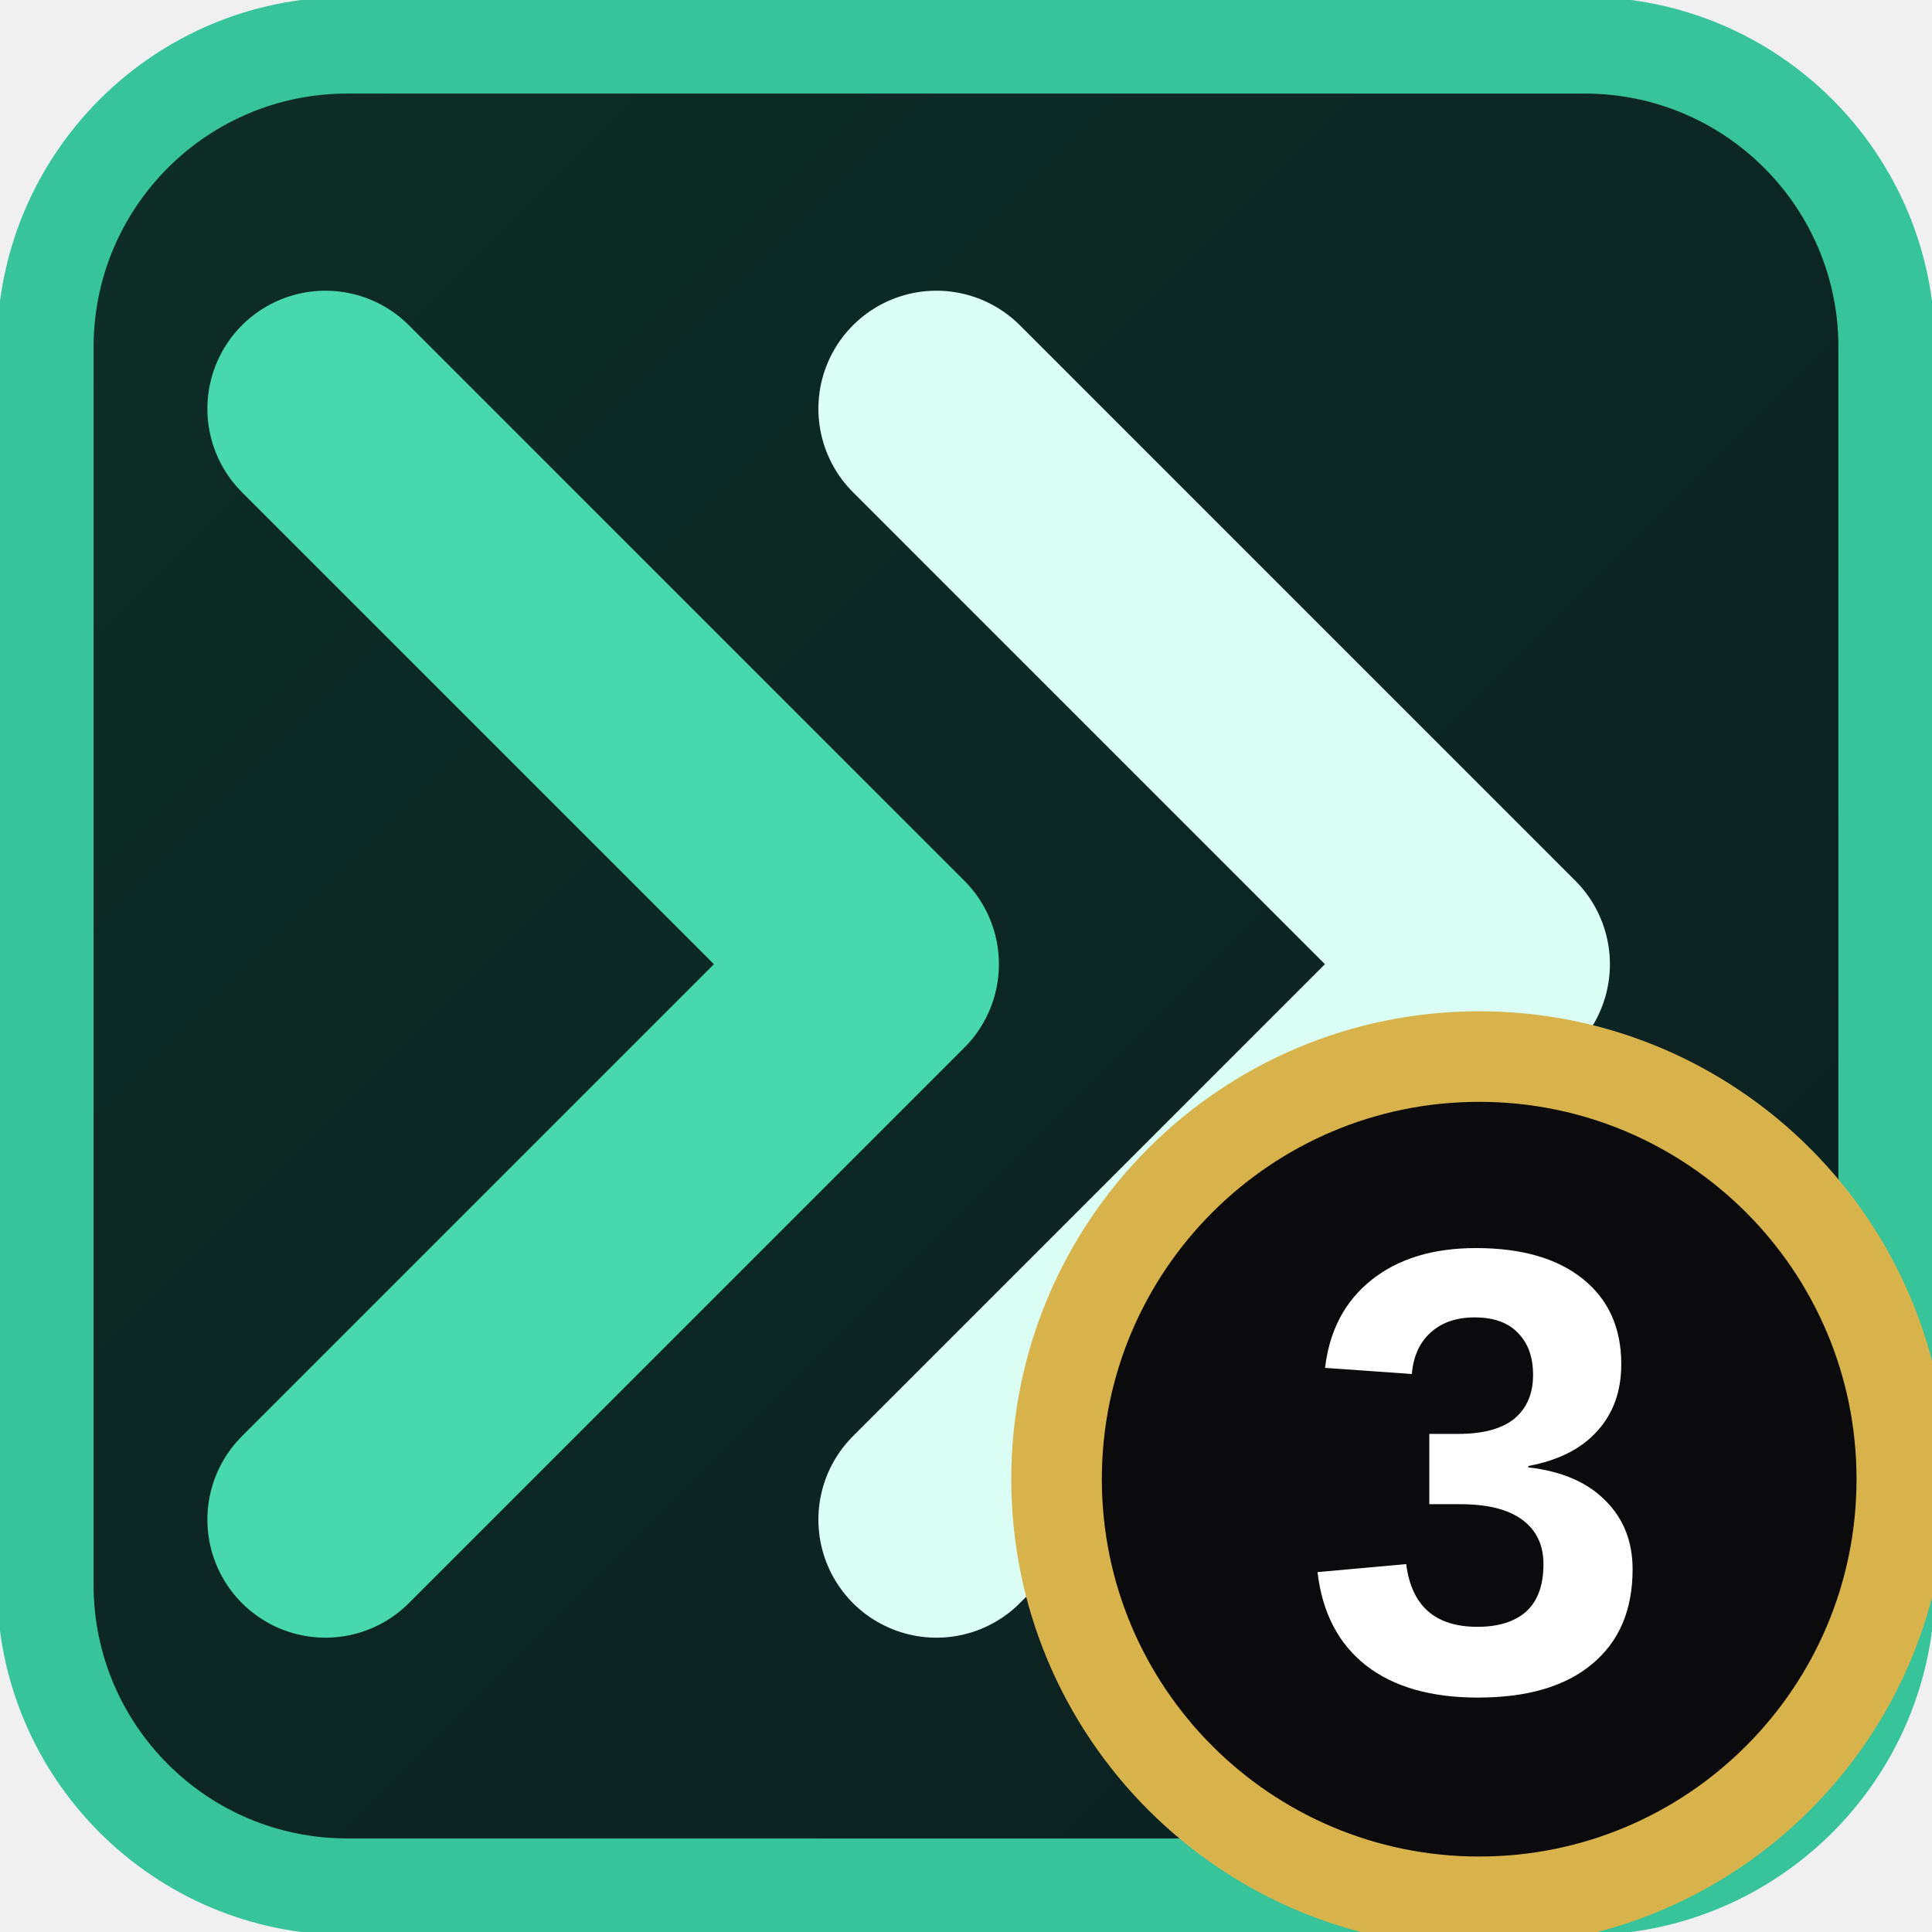
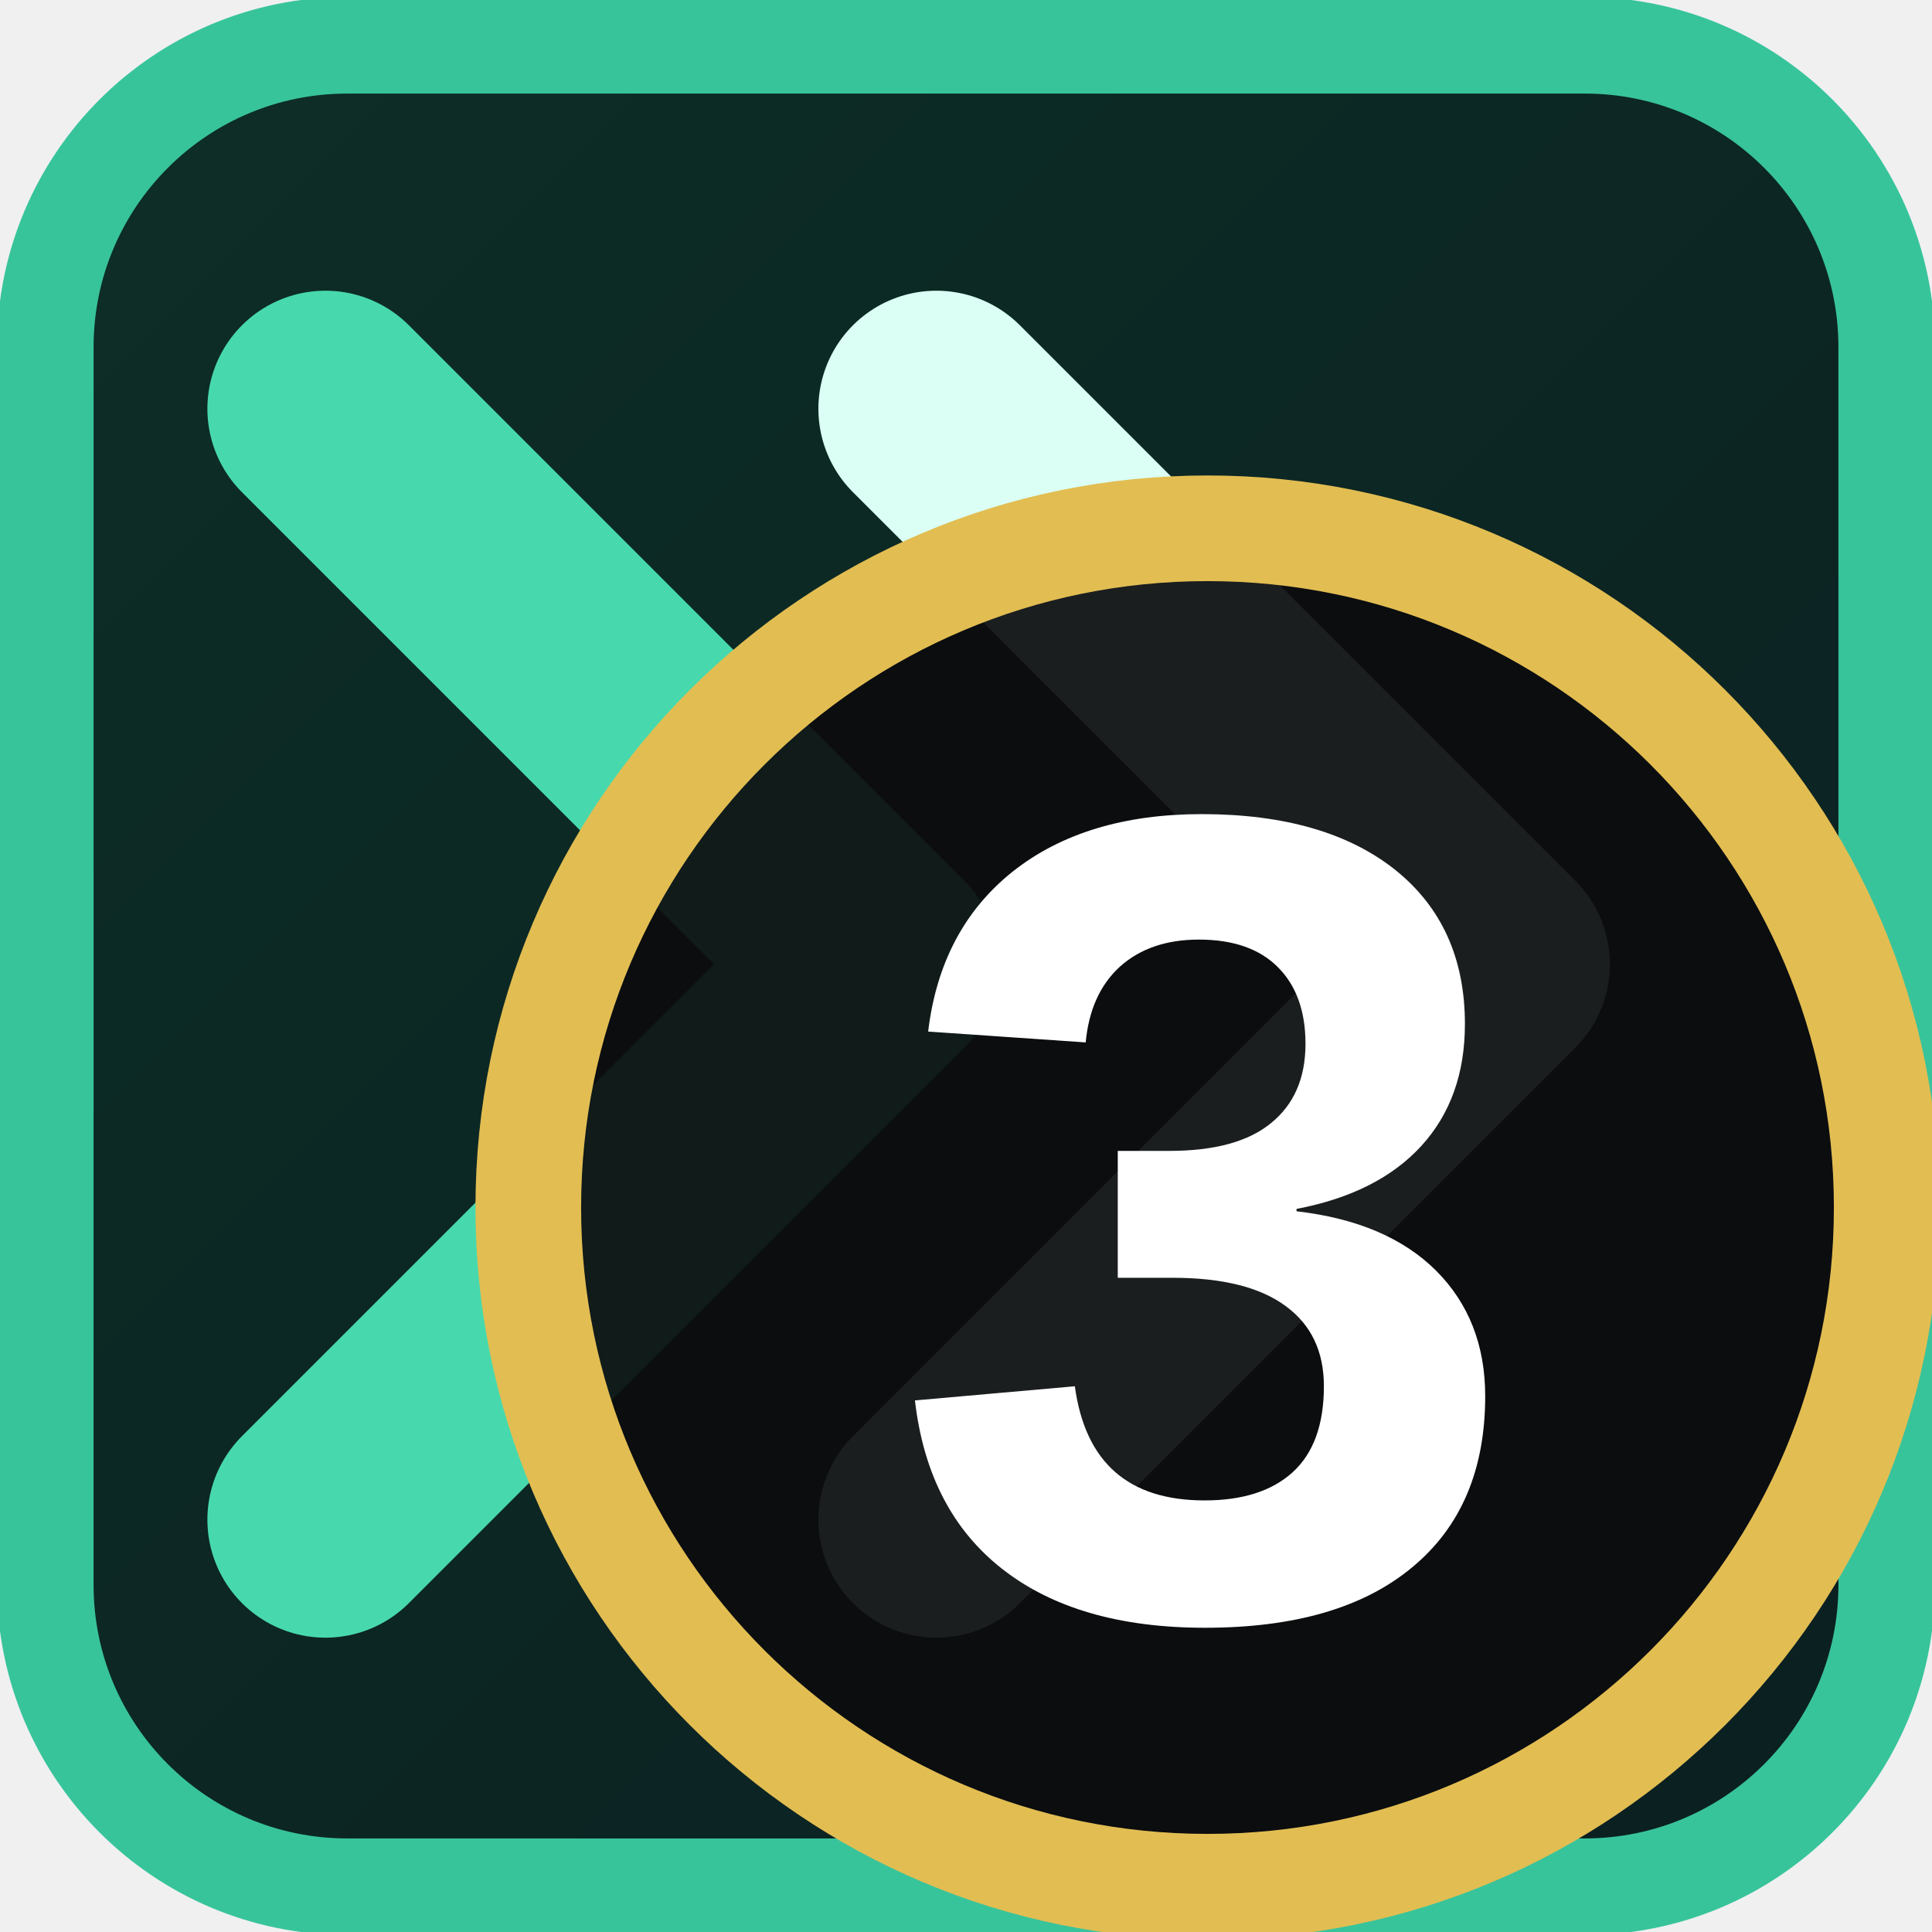
<svg xmlns="http://www.w3.org/2000/svg" viewBox="0 0 64 64" width="64" height="64">
  <defs>
    <linearGradient id="bg" x1="0%" y1="0%" x2="100%" y2="100%">
      <stop offset="0%" stop-color="#0d2e26" />
      <stop offset="100%" stop-color="#0b1f21" />
    </linearGradient>
  </defs>
  <rect x="1.5" y="1.5" width="61" height="61" rx="10" fill="url(#bg)" stroke="#38c49b" stroke-width="3.2" />
  <g transform="translate(2.5,2.5) scale(0.92)">
    <path d="M9 12 L29 32 L9 52" fill="none" stroke="#47d9ad" stroke-width="8.5" stroke-linecap="round" stroke-linejoin="round" />
    <path d="M31 12 L51 32 L31 52" fill="none" stroke="#dbfff4" stroke-width="8.5" stroke-linecap="round" stroke-linejoin="round" />
  </g>
  <g class="twod12-num">
-     <circle cx="49" cy="49" r="14" fill="#0b0b0d" stroke="#d8b24a" stroke-width="3" />
-     <text x="49" y="56" text-anchor="middle" font-family="Arial, Helvetica, sans-serif" font-size="21" font-weight="900" fill="#ffffff">3</text>
+     <circle cx="40" cy="40" r="22.5" fill="#0b0b0d" fill-opacity="0.92" stroke="#e2bd52" stroke-width="3.5" />
+     <text x="40" y="53.5" text-anchor="middle" font-family="Arial, Helvetica, sans-serif" font-size="38" font-weight="900" fill="#ffffff">3</text>
  </g>
</svg>
